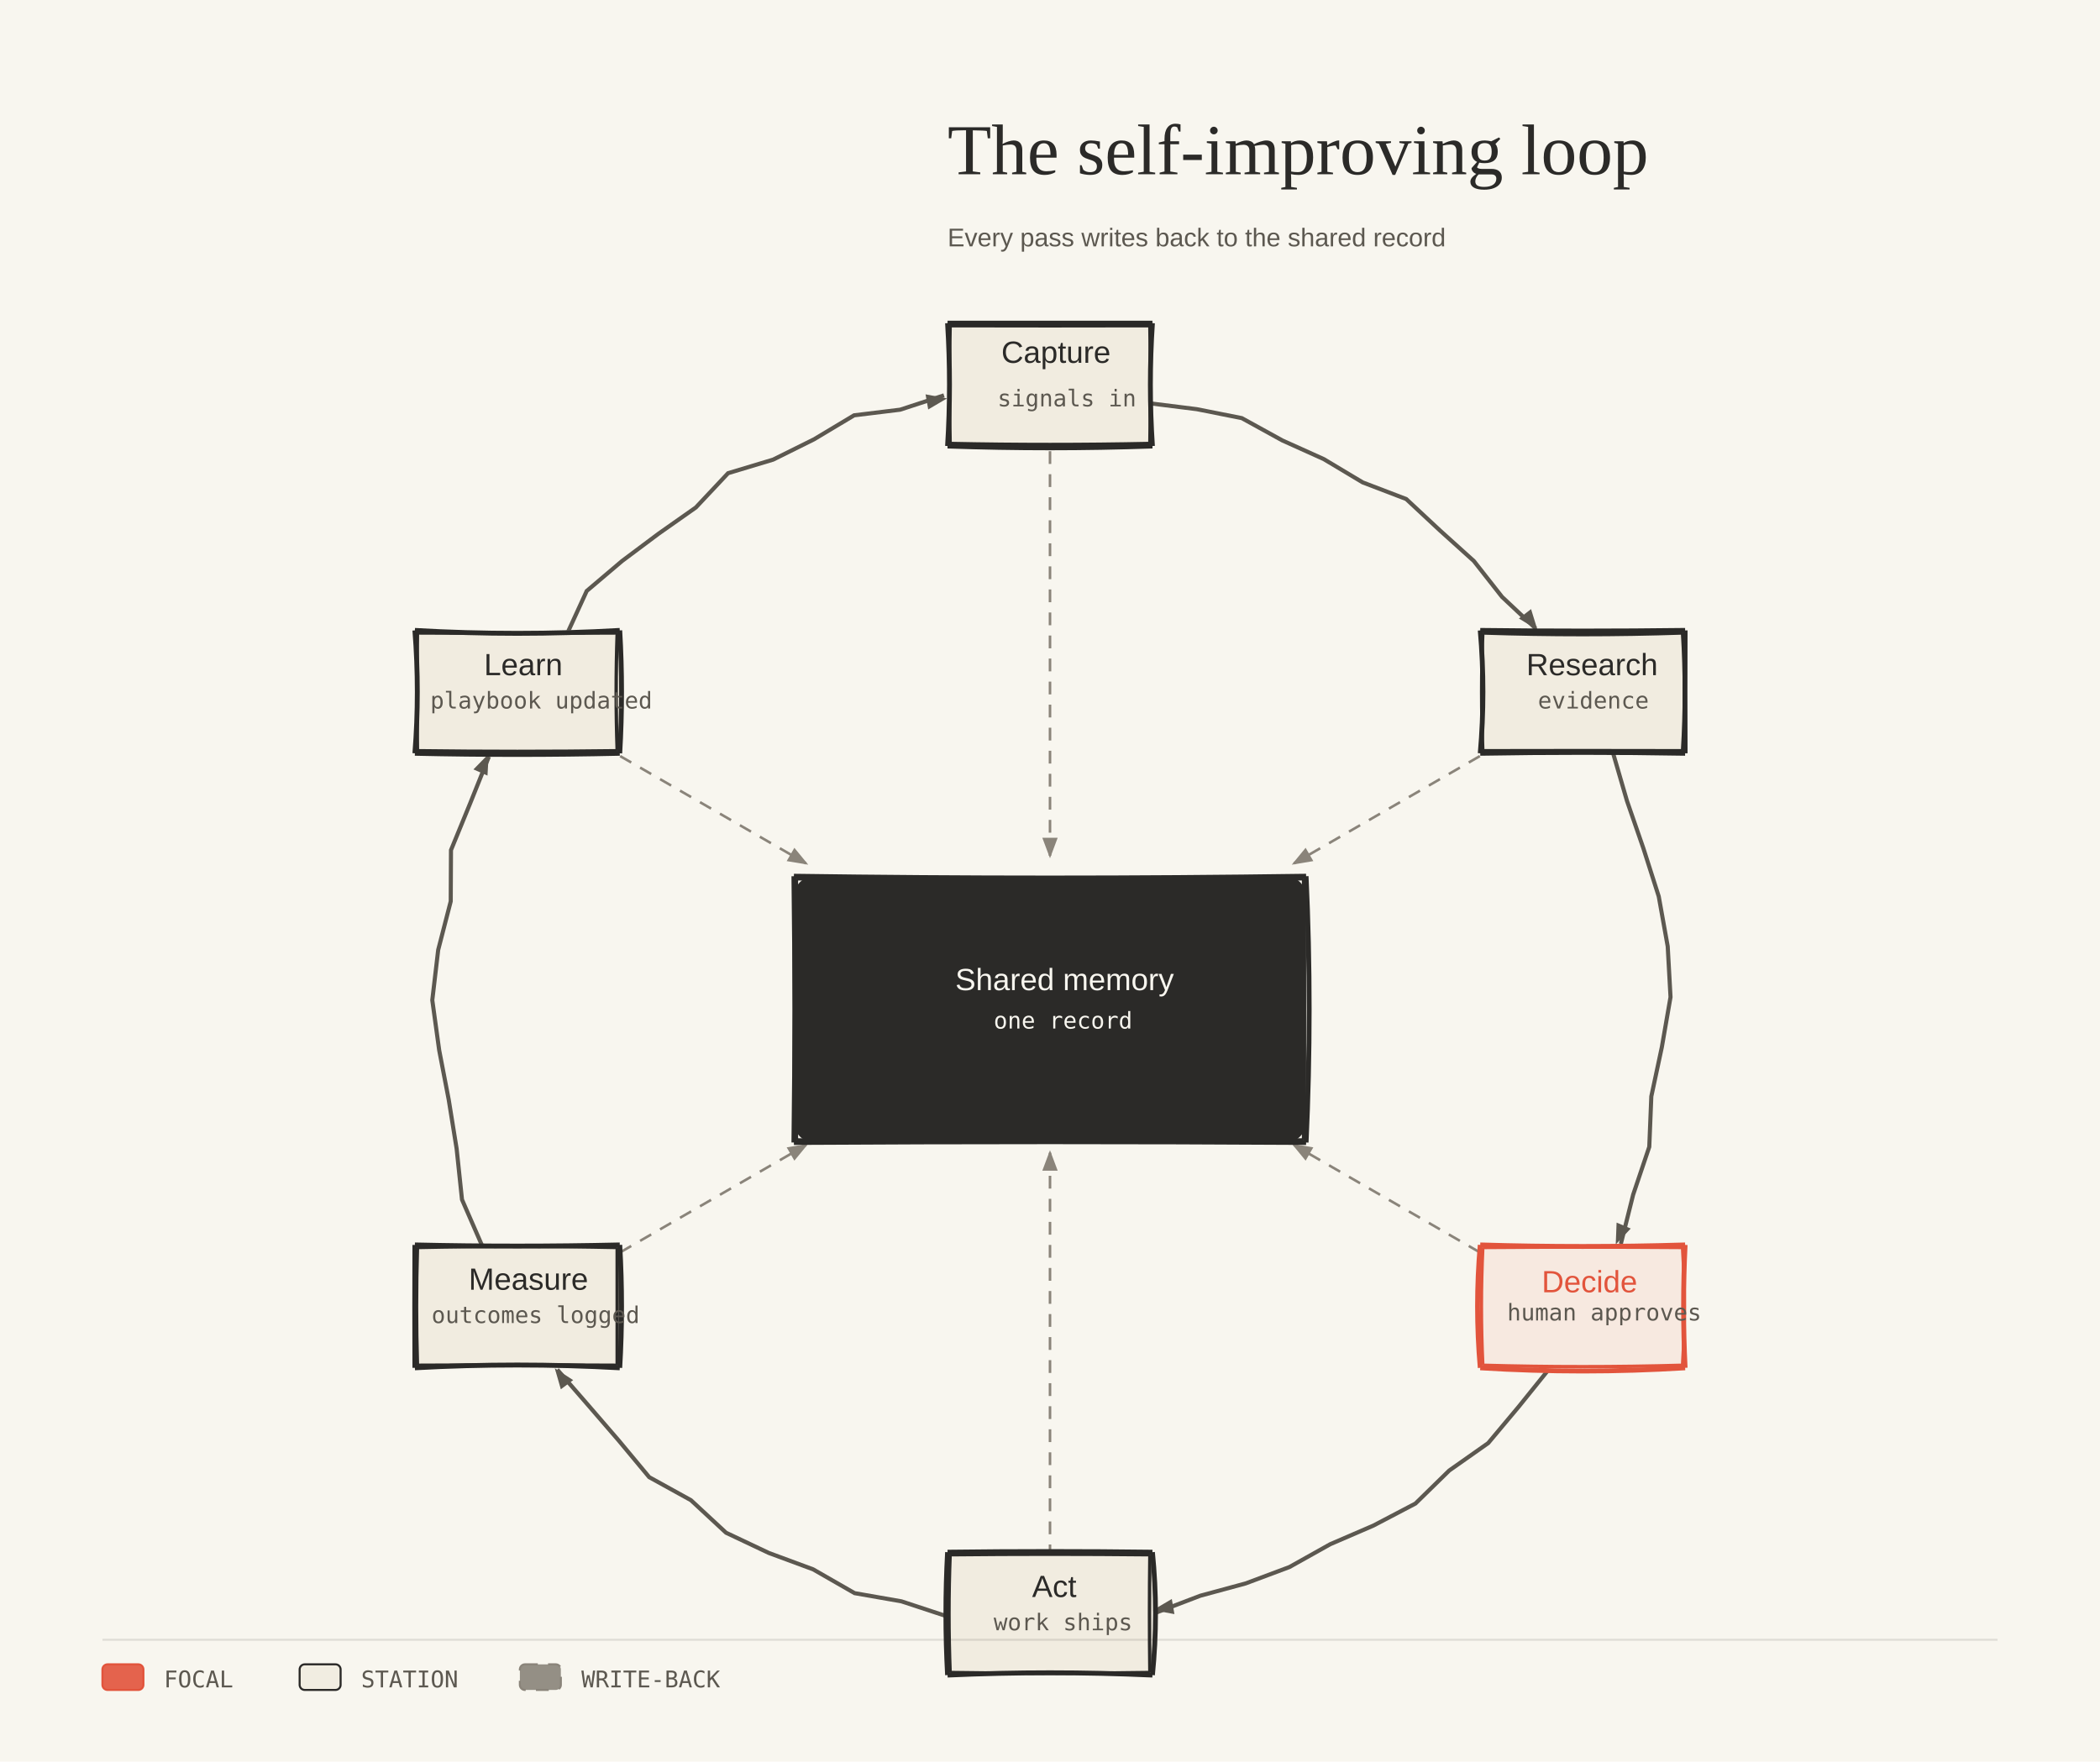
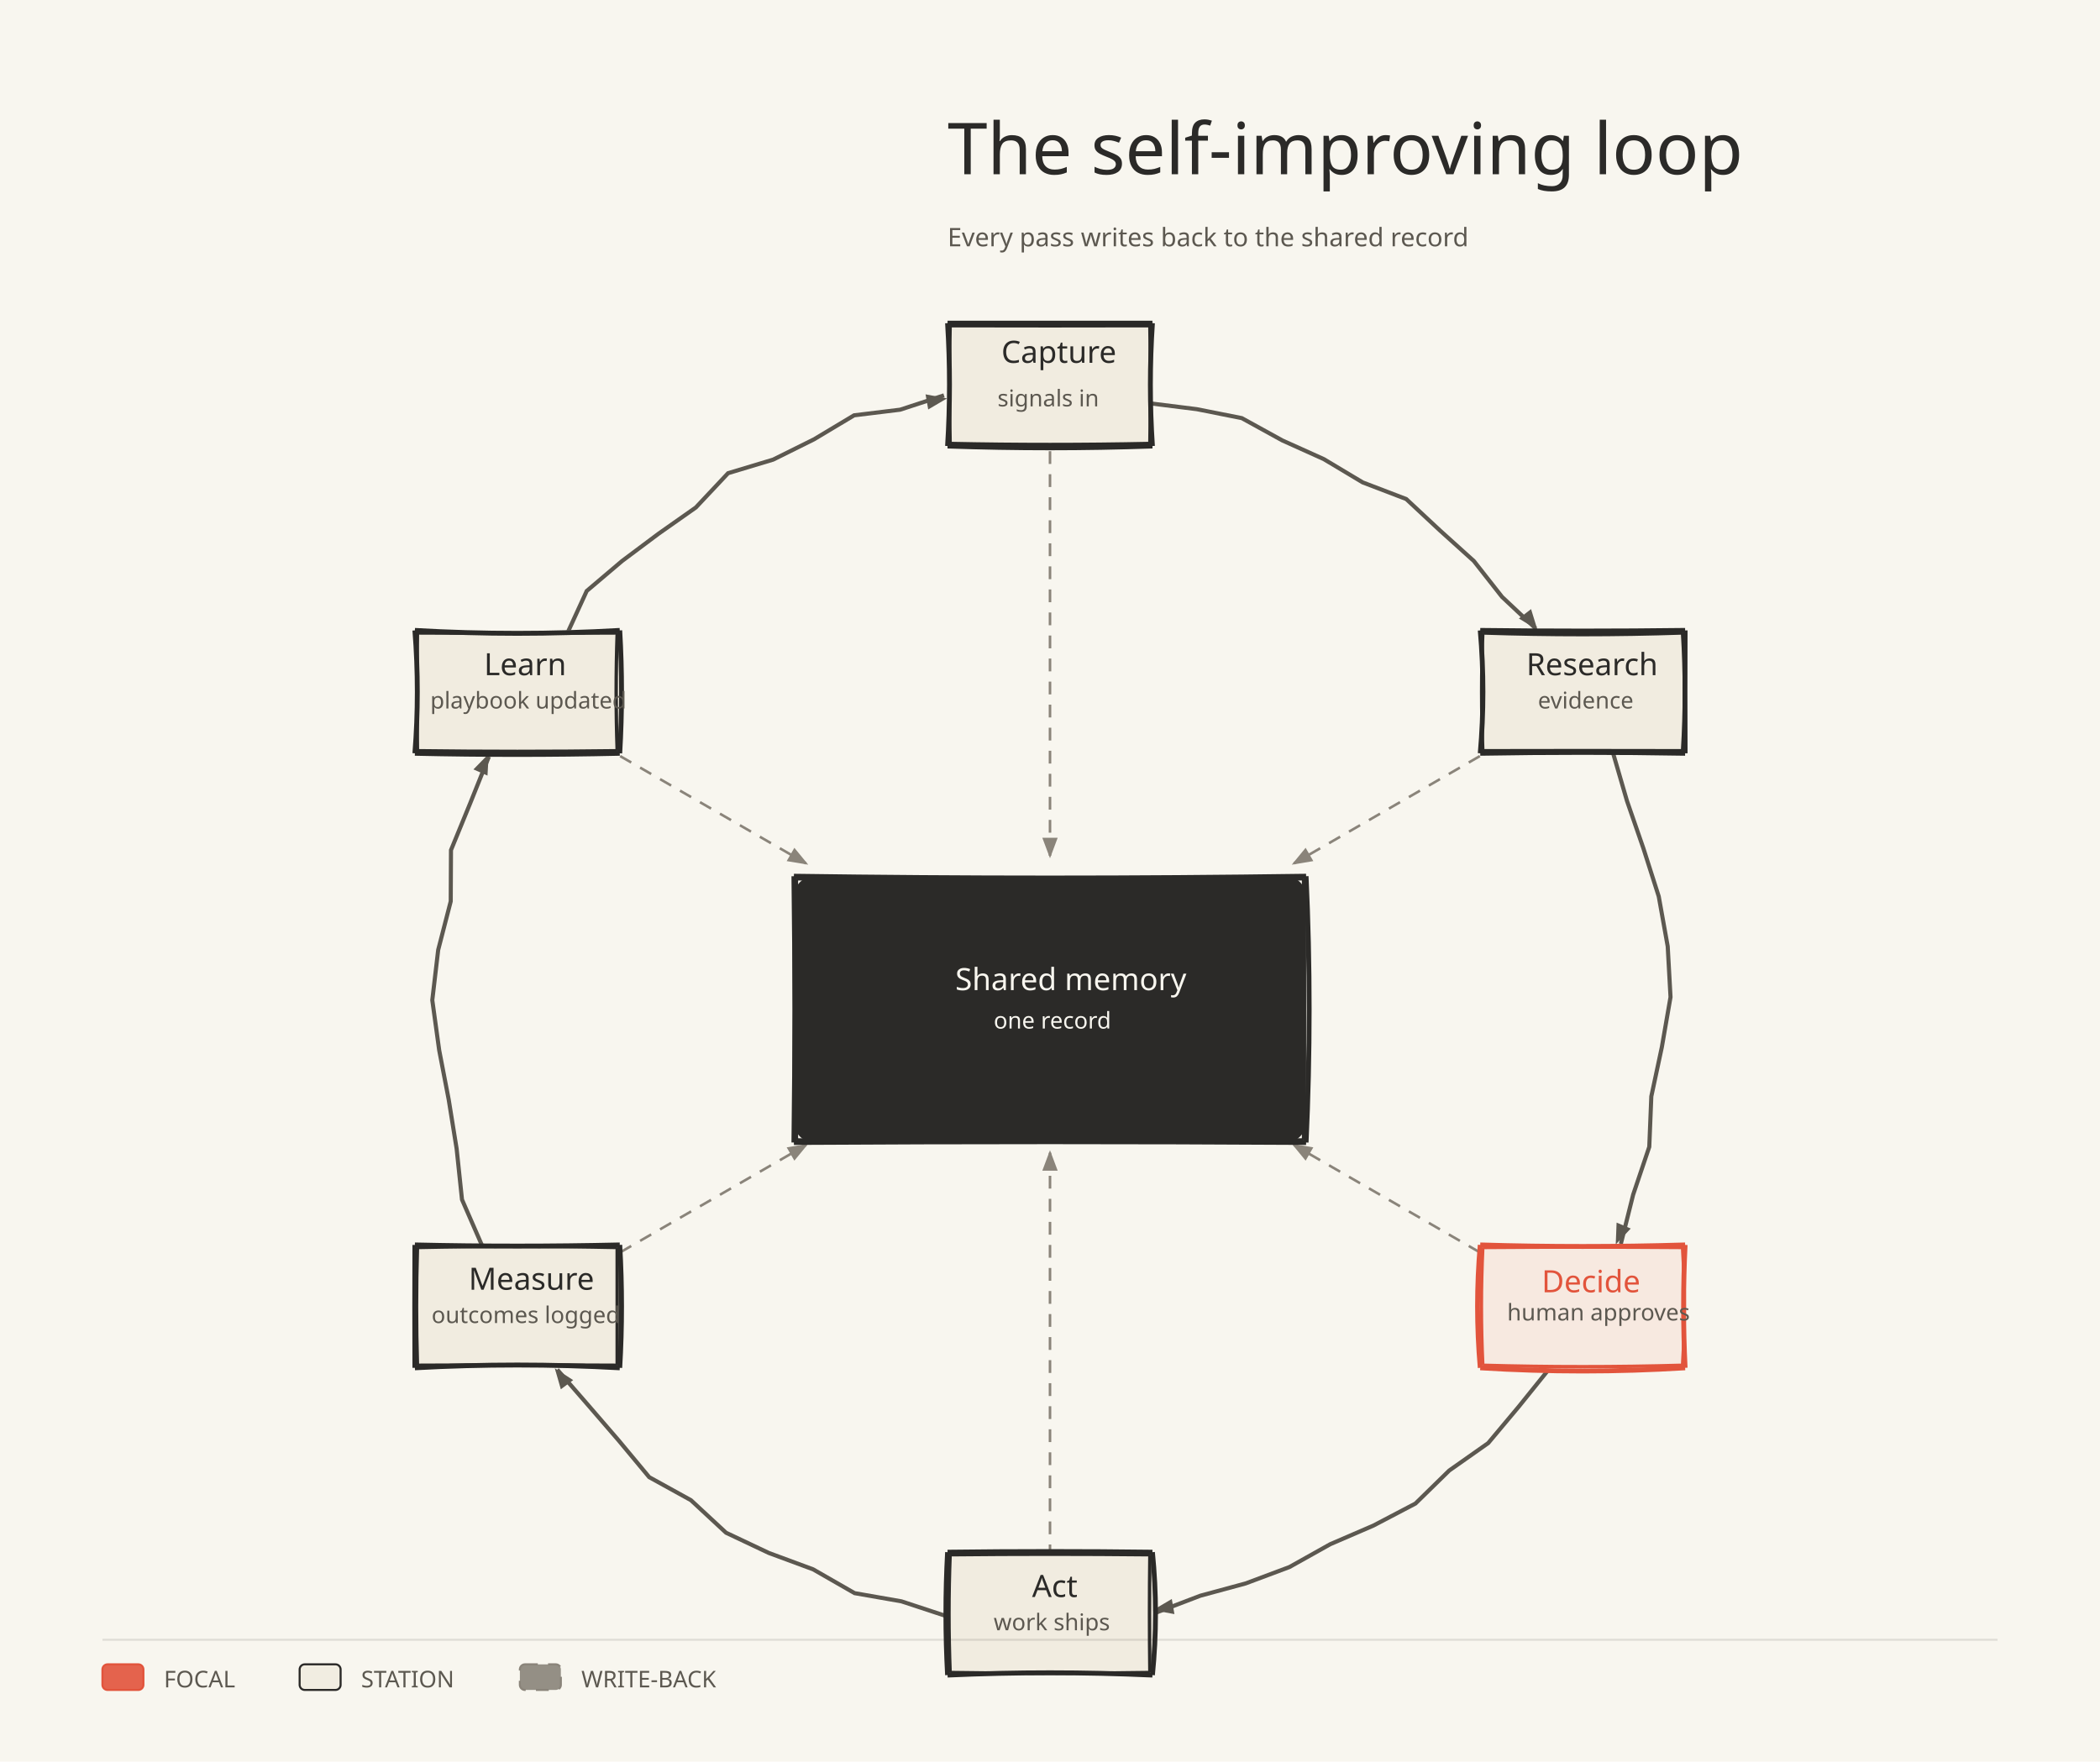
<svg xmlns="http://www.w3.org/2000/svg" data-width="820" data-height="688" data-fps="30" data-duration="1" data-composition-id="loop-sketchy.nf" width="820" height="688">
  <rect id="bg" width="820" height="688" fill="#f8f6ef" />
  <g id="ring:capture-&gt;research">
    <path d="M 449.70,157.60 L 467.30,159.80 L 484.90,163.30 L 500.70,172.00 L 516.90,179.30 L 532.10,188.40 L 549.10,194.90 L 562.30,207.20 L 575.50,219.10 L 586.50,233.10 L 599.60,245.40" fill="none" stroke="#5c5850" stroke-width="1.6" />
    <polygon points="600.36,246.04 593.09,241.55 597.84,237.88" fill="#5c5850" />
  </g>
  <g id="ring:research-&gt;decide">
    <path d="M 629.80,293.90 L 635.30,312.80 L 641.70,331.30 L 647.70,350.10 L 651.20,369.60 L 652.30,389.40 L 648.90,409.00 L 644.80,428.20 L 644.00,447.90 L 637.70,466.60 L 632.90,485.80" fill="none" stroke="#5c5850" stroke-width="1.6" />
    <polygon points="630.91,486.02 631.24,477.48 636.77,479.80" fill="#5c5850" />
  </g>
  <g id="ring:decide-&gt;act">
    <path d="M 604.60,535.00 L 593.00,549.40 L 581.10,563.60 L 565.90,574.30 L 552.70,587.20 L 536.30,595.80 L 519.40,603.10 L 503.50,612.00 L 486.40,618.40 L 468.70,623.20 L 451.40,629.80" fill="none" stroke="#5c5850" stroke-width="1.6" />
    <polygon points="450.20,628.81 457.56,624.48 458.59,630.39" fill="#5c5850" />
  </g>
  <g id="ring:act-&gt;measure">
    <path d="M 369.60,631.20 L 352.00,625.40 L 333.70,622.20 L 317.50,612.90 L 300.20,606.50 L 283.50,598.60 L 269.80,585.90 L 253.50,576.90 L 241.60,562.60 L 229.60,548.70 L 217.60,534.90" fill="none" stroke="#5c5850" stroke-width="1.6" />
    <polygon points="216.63,534.36 223.81,539.00 218.99,542.58" fill="#5c5850" />
  </g>
  <g id="ring:measure-&gt;learn">
    <path d="M 188.30,486.60 L 180.40,468.50 L 178.30,448.60 L 175.20,429.40 L 171.50,410.20 L 168.80,390.60 L 171.10,371.00 L 176.00,352.00 L 176.10,332.00 L 183.60,313.70 L 190.90,295.50" fill="none" stroke="#5c5850" stroke-width="1.6" />
    <polygon points="190.84,294.38 190.35,302.91 184.86,300.49" fill="#5c5850" />
  </g>
  <g id="ring:learn-&gt;capture">
    <path d="M 221.40,247.60 L 229.10,230.80 L 242.90,219.10 L 257.20,208.40 L 271.70,198.20 L 284.30,184.80 L 301.90,179.50 L 317.80,171.60 L 333.50,162.20 L 351.50,160.00 L 368.60,154.40" fill="none" stroke="#5c5850" stroke-width="1.6" />
    <polygon points="369.80,155.59 362.44,159.92 361.41,154.01" fill="#5c5850" />
  </g>
  <g id="spoke:capture">
    <path d="M 410.00,176.20 L 410.00,334.20" fill="none" stroke="#8a847a" stroke-width="1" stroke-dasharray="5,4" />
    <polygon points="410.00,335.20 407.00,327.20 413.00,327.20" fill="#8a847a" />
  </g>
  <g id="spoke:research">
    <path d="M 577.85,295.29 L 505.26,337.20" fill="none" stroke="#8a847a" stroke-width="1" stroke-dasharray="5,4" />
    <polygon points="504.40,337.70 509.82,331.10 512.82,336.30" fill="#8a847a" />
  </g>
  <g id="spoke:decide">
    <path d="M 577.85,489.11 L 505.26,447.20" fill="none" stroke="#8a847a" stroke-width="1" stroke-dasharray="5,4" />
    <polygon points="504.40,446.70 512.82,448.10 509.82,453.30" fill="#8a847a" />
  </g>
  <g id="spoke:act">
    <path d="M 410.00,608.20 L 410.00,450.20" fill="none" stroke="#8a847a" stroke-width="1" stroke-dasharray="5,4" />
    <polygon points="410.00,449.20 413.00,457.20 407.00,457.20" fill="#8a847a" />
  </g>
  <g id="spoke:measure">
    <path d="M 242.15,489.11 L 314.74,447.20" fill="none" stroke="#8a847a" stroke-width="1" stroke-dasharray="5,4" />
    <polygon points="315.60,446.70 310.18,453.30 307.18,448.10" fill="#8a847a" />
  </g>
  <g id="spoke:learn">
    <path d="M 242.15,295.29 L 314.74,337.20" fill="none" stroke="#8a847a" stroke-width="1" stroke-dasharray="5,4" />
    <polygon points="315.60,337.70 307.18,336.30 310.18,331.10" fill="#8a847a" />
  </g>
  <g id="hub">
    <rect x="310" y="342.2" width="200" height="104" fill="#2b2a28" rx="8" />
    <path d="M 310.00,342.20 Q 410.00,343.60 510.00,342.20" fill="none" stroke="#2b2a28" stroke-width="1.9" />
    <path d="M 510.00,342.20 Q 512.40,394.20 510.00,446.20" fill="none" stroke="#2b2a28" stroke-width="1.9" />
    <path d="M 510.00,446.20 Q 410.00,445.60 310.00,446.20" fill="none" stroke="#2b2a28" stroke-width="1.9" />
    <path d="M 310.00,446.20 Q 310.70,394.20 310.00,342.20" fill="none" stroke="#2b2a28" stroke-width="1.9" />
    <path d="M 311.00,343.20 Q 410.00,344.60 509.00,343.20" fill="none" stroke="#2b2a28" stroke-width="1.33" />
    <path d="M 509.00,343.20 Q 509.50,394.20 509.00,445.20" fill="none" stroke="#2b2a28" stroke-width="1.33" />
    <path d="M 509.00,445.20 Q 410.00,445.80 311.00,445.20" fill="none" stroke="#2b2a28" stroke-width="1.33" />
    <path d="M 311.00,445.20 Q 310.20,394.20 311.00,343.20" fill="none" stroke="#2b2a28" stroke-width="1.33" />
-     <text x="373" y="386.7" font-family="Arial, 'DejaVu Sans', sans-serif" font-size="12" fill="#f8f6ef" xml:space="preserve">Shared memory</text>
-     <text x="388" y="401.7" font-family="'Sarasa Mono SC', monospace" font-size="9" fill="#f8f6ef" xml:space="preserve">one record</text>
+     <text x="373" y="386.7" font-family="Sarasa Mono SC" font-size="12" fill="#f8f6ef" xml:space="preserve">Shared memory</text>
+     <text x="388" y="401.7" font-family="Sarasa Mono SC" font-size="9" fill="#f8f6ef" xml:space="preserve">one record</text>
  </g>
  <g id="node:capture">
    <rect x="370" y="126.2" width="80" height="48" fill="#f1ece0" rx="6" />
    <path d="M 370.00,126.20 Q 410.00,126.20 450.00,126.20" fill="none" stroke="#2b2a28" stroke-width="1.9" />
    <path d="M 450.00,126.20 Q 448.40,150.20 450.00,174.20" fill="none" stroke="#2b2a28" stroke-width="1.9" />
    <path d="M 450.00,174.20 Q 410.00,175.60 370.00,174.20" fill="none" stroke="#2b2a28" stroke-width="1.9" />
    <path d="M 370.00,174.20 Q 371.50,150.20 370.00,126.20" fill="none" stroke="#2b2a28" stroke-width="1.9" />
    <path d="M 371.00,127.20 Q 410.00,127.30 449.00,127.20" fill="none" stroke="#2b2a28" stroke-width="1.33" />
    <path d="M 449.00,127.20 Q 449.40,150.20 449.00,173.20" fill="none" stroke="#2b2a28" stroke-width="1.33" />
    <path d="M 449.00,173.20 Q 410.00,174.00 371.00,173.20" fill="none" stroke="#2b2a28" stroke-width="1.33" />
    <path d="M 371.00,173.20 Q 370.50,150.20 371.00,127.20" fill="none" stroke="#2b2a28" stroke-width="1.33" />
-     <text x="391" y="141.7" font-family="Arial, 'DejaVu Sans', sans-serif" font-size="12" fill="#2b2a28" xml:space="preserve">Capture</text>
-     <text x="389.5" y="158.7" font-family="'Sarasa Mono SC', monospace" font-size="9" fill="#5c5850" xml:space="preserve">signals in</text>
+     <text x="391" y="141.7" font-family="Sarasa Mono SC" font-size="12" fill="#2b2a28" xml:space="preserve">Capture</text>
+     <text x="389.5" y="158.7" font-family="Sarasa Mono SC" font-size="9" fill="#5c5850" xml:space="preserve">signals in</text>
  </g>
  <g id="node:research">
    <rect x="578" y="246.2" width="80" height="48" fill="#f1ece0" rx="6" />
    <path d="M 578.00,246.20 Q 618.00,246.70 658.00,246.20" fill="none" stroke="#2b2a28" stroke-width="1.9" />
    <path d="M 658.00,246.20 Q 657.90,270.20 658.00,294.20" fill="none" stroke="#2b2a28" stroke-width="1.9" />
    <path d="M 658.00,294.20 Q 618.00,293.50 578.00,294.20" fill="none" stroke="#2b2a28" stroke-width="1.9" />
    <path d="M 578.00,294.20 Q 580.10,270.20 578.00,246.20" fill="none" stroke="#2b2a28" stroke-width="1.9" />
    <path d="M 579.00,247.20 Q 618.00,248.50 657.00,247.20" fill="none" stroke="#2b2a28" stroke-width="1.33" />
    <path d="M 657.00,247.20 Q 658.40,270.20 657.00,293.20" fill="none" stroke="#2b2a28" stroke-width="1.33" />
    <path d="M 657.00,293.20 Q 618.00,293.10 579.00,293.20" fill="none" stroke="#2b2a28" stroke-width="1.33" />
    <path d="M 579.00,293.20 Q 578.10,270.20 579.00,247.20" fill="none" stroke="#2b2a28" stroke-width="1.33" />
-     <text x="596" y="263.7" font-family="Arial, 'DejaVu Sans', sans-serif" font-size="12" fill="#2b2a28" xml:space="preserve">Research</text>
-     <text x="600.5" y="276.7" font-family="'Sarasa Mono SC', monospace" font-size="9" fill="#5c5850" xml:space="preserve">evidence</text>
+     <text x="596" y="263.7" font-family="Sarasa Mono SC" font-size="12" fill="#2b2a28" xml:space="preserve">Research</text>
+     <text x="600.5" y="276.7" font-family="Sarasa Mono SC" font-size="9" fill="#5c5850" xml:space="preserve">evidence</text>
  </g>
  <g id="node:decide">
    <rect x="578" y="486.2" width="80" height="48" fill="#e2543c" fill-opacity="0.08" rx="6" />
    <path d="M 578.00,486.20 Q 618.00,487.40 658.00,486.20" fill="none" stroke="#e2543c" stroke-width="1.9" />
    <path d="M 658.00,486.20 Q 656.80,510.20 658.00,534.20" fill="none" stroke="#e2543c" stroke-width="1.9" />
    <path d="M 658.00,534.20 Q 618.00,536.70 578.00,534.20" fill="none" stroke="#e2543c" stroke-width="1.9" />
    <path d="M 578.00,534.20 Q 575.90,510.20 578.00,486.20" fill="none" stroke="#e2543c" stroke-width="1.9" />
    <path d="M 579.00,487.20 Q 618.00,486.90 657.00,487.20" fill="none" stroke="#e2543c" stroke-width="1.33" />
    <path d="M 657.00,487.20 Q 658.40,510.20 657.00,533.20" fill="none" stroke="#e2543c" stroke-width="1.33" />
    <path d="M 657.00,533.20 Q 618.00,534.30 579.00,533.20" fill="none" stroke="#e2543c" stroke-width="1.33" />
    <path d="M 579.00,533.20 Q 577.90,510.20 579.00,487.20" fill="none" stroke="#e2543c" stroke-width="1.33" />
-     <text x="602" y="504.7" font-family="Arial, 'DejaVu Sans', sans-serif" font-size="12" fill="#e2543c" xml:space="preserve">Decide</text>
-     <text x="588.5" y="515.7" font-family="'Sarasa Mono SC', monospace" font-size="9" fill="#5c5850" xml:space="preserve">human approves</text>
+     <text x="602" y="504.7" font-family="Sarasa Mono SC" font-size="12" fill="#e2543c" xml:space="preserve">Decide</text>
+     <text x="588.5" y="515.7" font-family="Sarasa Mono SC" font-size="9" fill="#5c5850" xml:space="preserve">human approves</text>
  </g>
  <g id="node:act">
    <rect x="370" y="606.2" width="80" height="48" fill="#f1ece0" rx="6" />
    <path d="M 370.00,606.20 Q 410.00,605.70 450.00,606.20" fill="none" stroke="#2b2a28" stroke-width="1.9" />
    <path d="M 450.00,606.20 Q 452.40,630.20 450.00,654.20" fill="none" stroke="#2b2a28" stroke-width="1.9" />
    <path d="M 450.00,654.20 Q 410.00,652.40 370.00,654.20" fill="none" stroke="#2b2a28" stroke-width="1.9" />
    <path d="M 370.00,654.20 Q 368.70,630.20 370.00,606.20" fill="none" stroke="#2b2a28" stroke-width="1.9" />
    <path d="M 371.00,607.20 Q 410.00,606.80 449.00,607.20" fill="none" stroke="#2b2a28" stroke-width="1.33" />
    <path d="M 449.00,607.20 Q 448.70,630.20 449.00,653.20" fill="none" stroke="#2b2a28" stroke-width="1.33" />
    <path d="M 449.00,653.20 Q 410.00,653.80 371.00,653.20" fill="none" stroke="#2b2a28" stroke-width="1.33" />
    <path d="M 371.00,653.20 Q 370.10,630.20 371.00,607.20" fill="none" stroke="#2b2a28" stroke-width="1.33" />
-     <text x="403" y="623.7" font-family="Arial, 'DejaVu Sans', sans-serif" font-size="12" fill="#2b2a28" xml:space="preserve">Act</text>
-     <text x="388" y="636.7" font-family="'Sarasa Mono SC', monospace" font-size="9" fill="#5c5850" xml:space="preserve">work ships</text>
+     <text x="403" y="623.7" font-family="Sarasa Mono SC" font-size="12" fill="#2b2a28" xml:space="preserve">Act</text>
+     <text x="388" y="636.7" font-family="Sarasa Mono SC" font-size="9" fill="#5c5850" xml:space="preserve">work ships</text>
  </g>
  <g id="node:measure">
    <rect x="162" y="486.2" width="80" height="48" fill="#f1ece0" rx="6" />
    <path d="M 162.00,486.20 Q 202.00,487.10 242.00,486.20" fill="none" stroke="#2b2a28" stroke-width="1.9" />
    <path d="M 242.00,486.20 Q 243.40,510.20 242.00,534.20" fill="none" stroke="#2b2a28" stroke-width="1.9" />
    <path d="M 242.00,534.20 Q 202.00,532.00 162.00,534.20" fill="none" stroke="#2b2a28" stroke-width="1.9" />
    <path d="M 162.00,534.20 Q 161.90,510.20 162.00,486.20" fill="none" stroke="#2b2a28" stroke-width="1.9" />
    <path d="M 163.00,487.20 Q 202.00,486.40 241.00,487.20" fill="none" stroke="#2b2a28" stroke-width="1.33" />
    <path d="M 241.00,487.20 Q 241.00,510.20 241.00,533.20" fill="none" stroke="#2b2a28" stroke-width="1.33" />
    <path d="M 241.00,533.20 Q 202.00,533.00 163.00,533.20" fill="none" stroke="#2b2a28" stroke-width="1.33" />
    <path d="M 163.00,533.20 Q 162.30,510.20 163.00,487.20" fill="none" stroke="#2b2a28" stroke-width="1.33" />
-     <text x="183" y="503.7" font-family="Arial, 'DejaVu Sans', sans-serif" font-size="12" fill="#2b2a28" xml:space="preserve">Measure</text>
-     <text x="168.5" y="516.7" font-family="'Sarasa Mono SC', monospace" font-size="9" fill="#5c5850" xml:space="preserve">outcomes logged</text>
+     <text x="183" y="503.7" font-family="Sarasa Mono SC" font-size="12" fill="#2b2a28" xml:space="preserve">Measure</text>
+     <text x="168.5" y="516.7" font-family="Sarasa Mono SC" font-size="9" fill="#5c5850" xml:space="preserve">outcomes logged</text>
  </g>
  <g id="node:learn">
    <rect x="162" y="246.2" width="80" height="48" fill="#f1ece0" rx="6" />
    <path d="M 162.00,246.20 Q 202.00,248.50 242.00,246.20" fill="none" stroke="#2b2a28" stroke-width="1.9" />
    <path d="M 242.00,246.20 Q 243.40,270.20 242.00,294.20" fill="none" stroke="#2b2a28" stroke-width="1.9" />
    <path d="M 242.00,294.20 Q 202.00,295.10 162.00,294.20" fill="none" stroke="#2b2a28" stroke-width="1.9" />
    <path d="M 162.00,294.20 Q 163.90,270.20 162.00,246.20" fill="none" stroke="#2b2a28" stroke-width="1.9" />
    <path d="M 163.00,247.20 Q 202.00,247.40 241.00,247.20" fill="none" stroke="#2b2a28" stroke-width="1.33" />
    <path d="M 241.00,247.20 Q 240.20,270.20 241.00,293.20" fill="none" stroke="#2b2a28" stroke-width="1.33" />
    <path d="M 241.00,293.20 Q 202.00,293.70 163.00,293.20" fill="none" stroke="#2b2a28" stroke-width="1.33" />
    <path d="M 163.00,293.20 Q 162.70,270.20 163.00,247.20" fill="none" stroke="#2b2a28" stroke-width="1.33" />
-     <text x="189" y="263.7" font-family="Arial, 'DejaVu Sans', sans-serif" font-size="12" fill="#2b2a28" xml:space="preserve">Learn</text>
-     <text x="168" y="276.7" font-family="'Sarasa Mono SC', monospace" font-size="9" fill="#5c5850" xml:space="preserve">playbook updated</text>
+     <text x="189" y="263.7" font-family="Sarasa Mono SC" font-size="12" fill="#2b2a28" xml:space="preserve">Learn</text>
+     <text x="168" y="276.7" font-family="Sarasa Mono SC" font-size="9" fill="#5c5850" xml:space="preserve">playbook updated</text>
  </g>
  <g id="header">
-     <text x="370" y="68.04" font-family="'Times New Roman', 'DejaVu Serif', serif" font-size="28" fill="#2b2a28" xml:space="preserve">The self-improving loop</text>
-     <text x="370" y="96.2" font-family="Arial, 'DejaVu Sans', sans-serif" font-size="10" fill="#5c5850" xml:space="preserve">Every pass writes back to the shared record</text>
+     <text x="370" y="68.04" font-family="Sarasa Mono SC" font-size="28" fill="#2b2a28" xml:space="preserve">The self-improving loop</text>
+     <text x="370" y="96.2" font-family="Sarasa Mono SC" font-size="10" fill="#5c5850" xml:space="preserve">Every pass writes back to the shared record</text>
  </g>
  <g id="legend">
    <rect x="40" y="640" width="740" height="0.8" fill="#2b2a28" fill-opacity="0.12" />
    <rect x="40" y="650" width="16" height="10" fill="#e2543c" fill-opacity="0.9" stroke="#e2543c" stroke-width="0.8" rx="2" />
    <rect x="117" y="650" width="16" height="10" fill="#f1ece0" fill-opacity="0.9" stroke="#2b2a28" stroke-width="0.8" rx="2" />
    <rect x="203" y="650" width="16" height="10" fill="#8a847a" fill-opacity="0.9" stroke="#8a847a" stroke-width="0.8" stroke-dasharray="5,4" rx="2" />
-     <text x="64" y="659" font-family="'Sarasa Mono SC', monospace" font-size="9" fill="#5c5850" xml:space="preserve">FOCAL</text>
-     <text x="141" y="659" font-family="'Sarasa Mono SC', monospace" font-size="9" fill="#5c5850" xml:space="preserve">STATION</text>
-     <text x="227" y="659" font-family="'Sarasa Mono SC', monospace" font-size="9" fill="#5c5850" xml:space="preserve">WRITE-BACK</text>
+     <text x="64" y="659" font-family="Sarasa Mono SC" font-size="9" fill="#5c5850" xml:space="preserve">FOCAL</text>
+     <text x="141" y="659" font-family="Sarasa Mono SC" font-size="9" fill="#5c5850" xml:space="preserve">STATION</text>
+     <text x="227" y="659" font-family="Sarasa Mono SC" font-size="9" fill="#5c5850" xml:space="preserve">WRITE-BACK</text>
  </g>
</svg>
